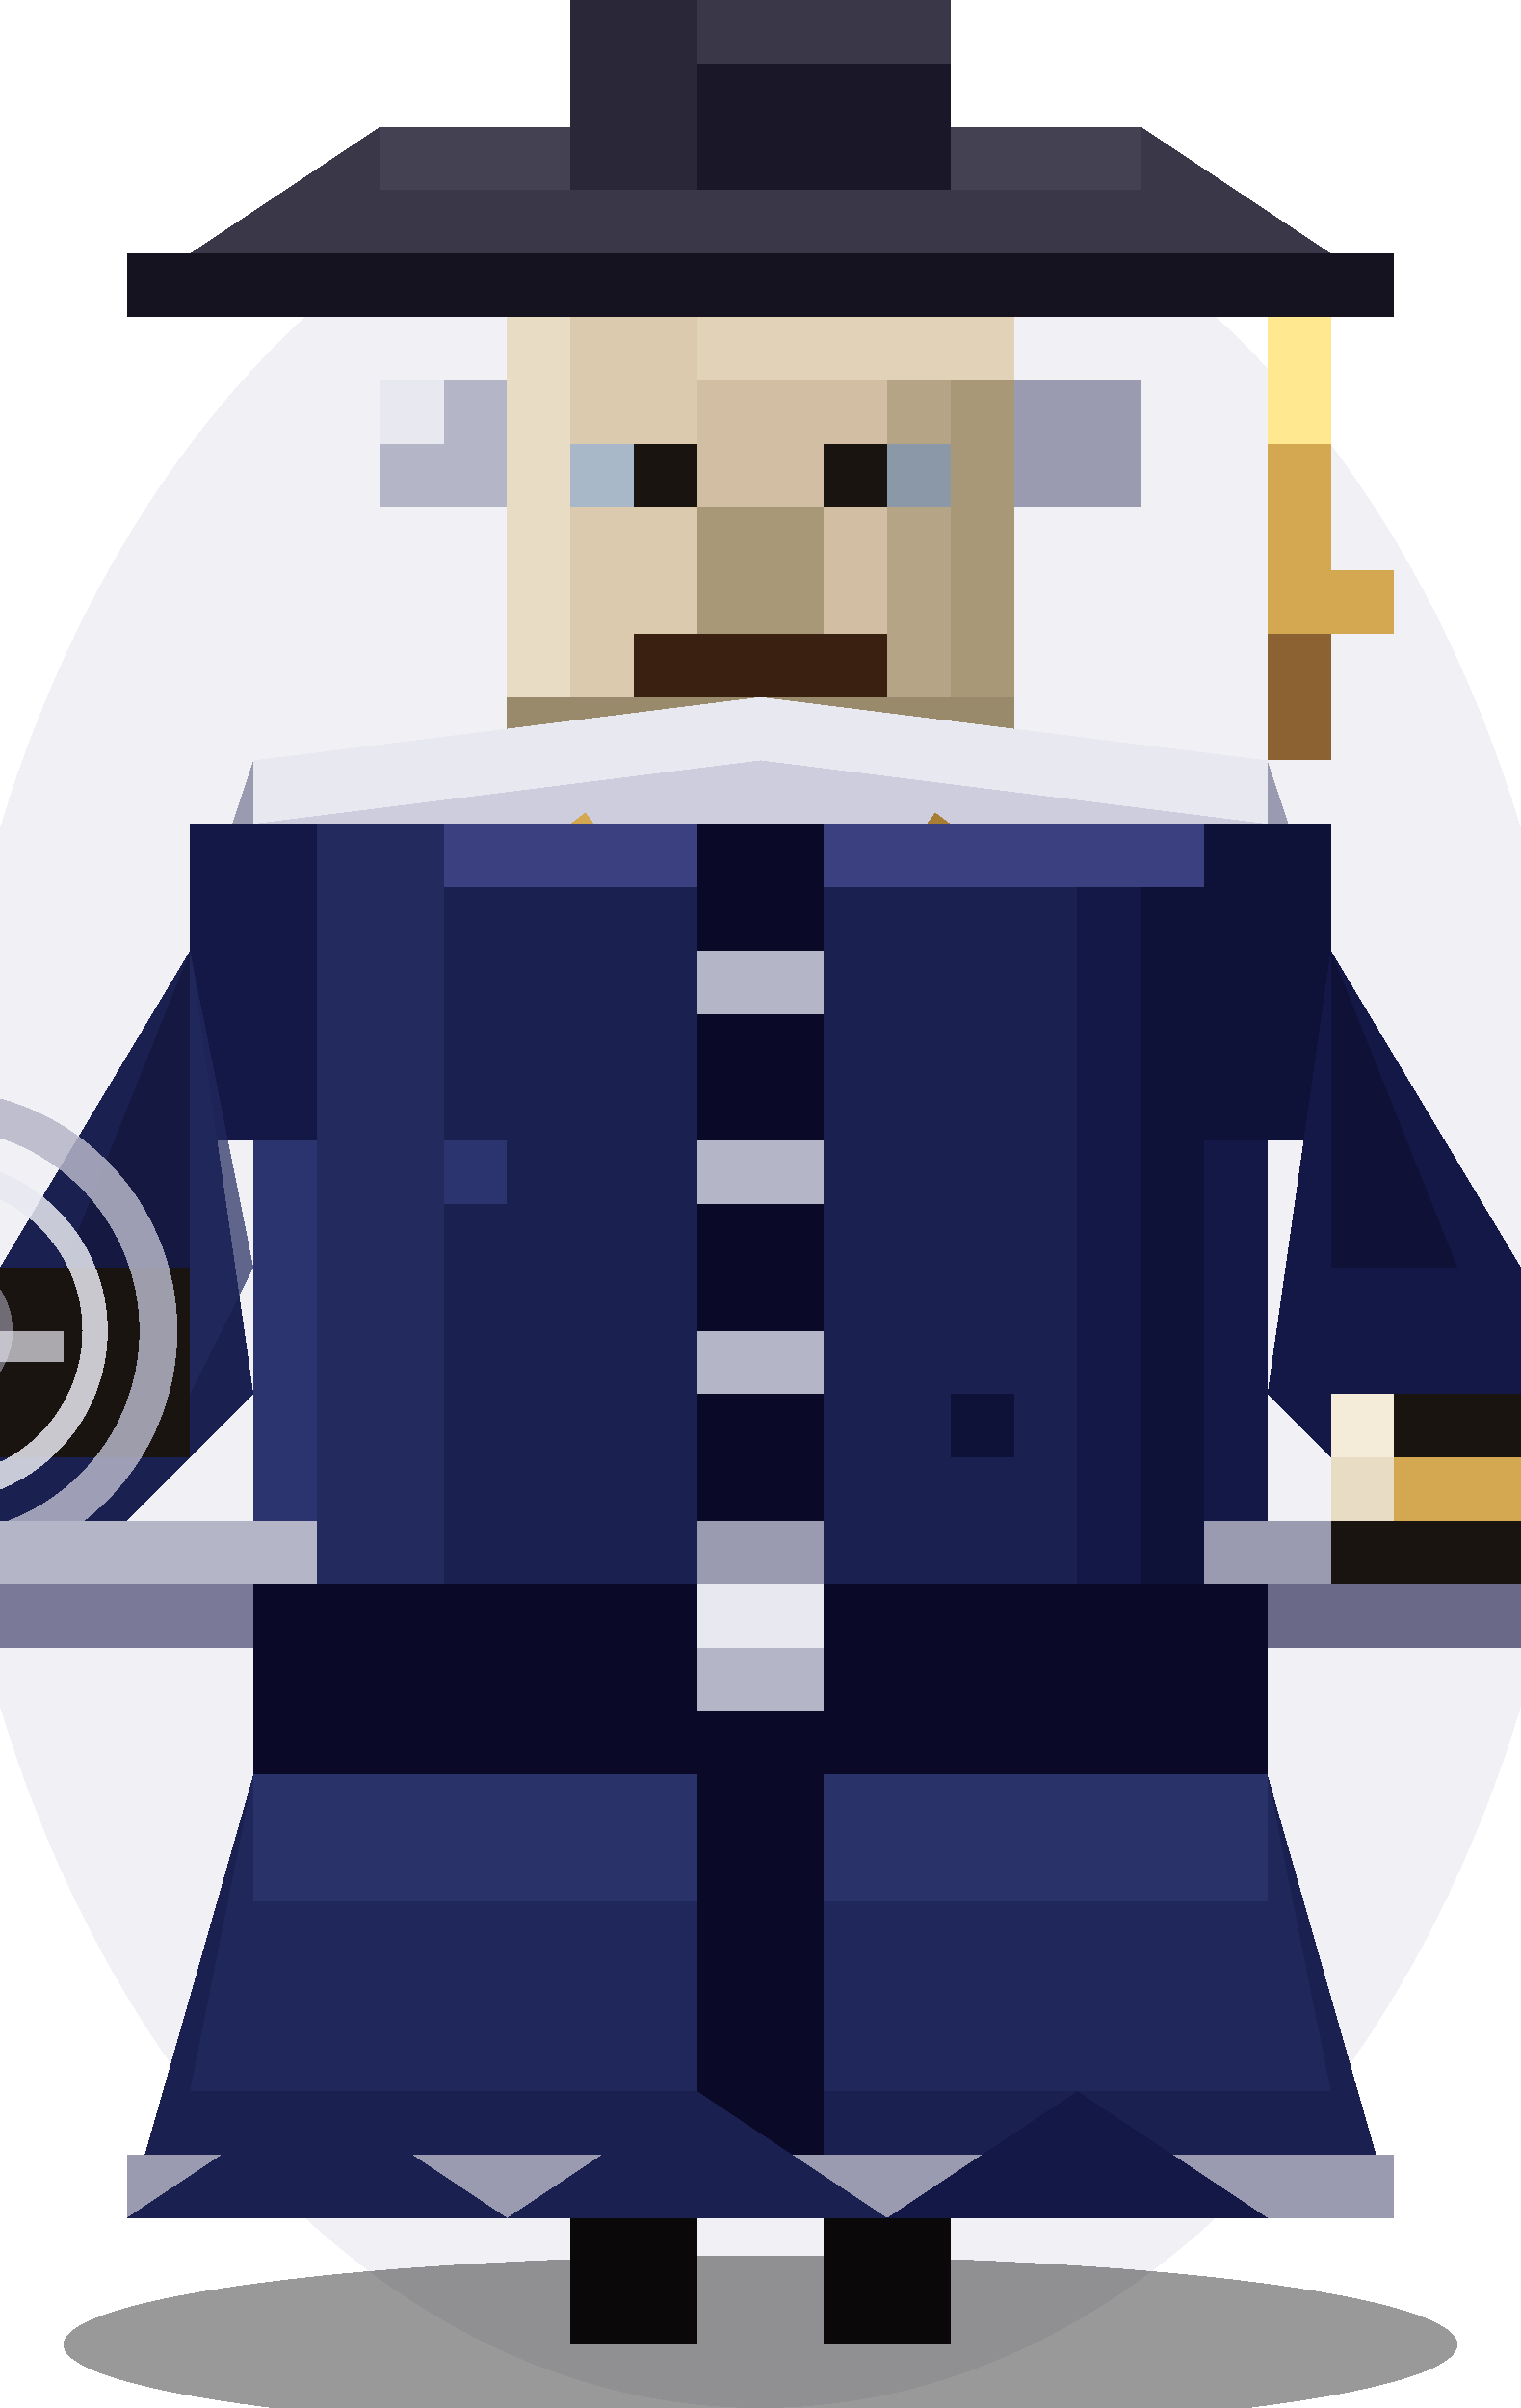
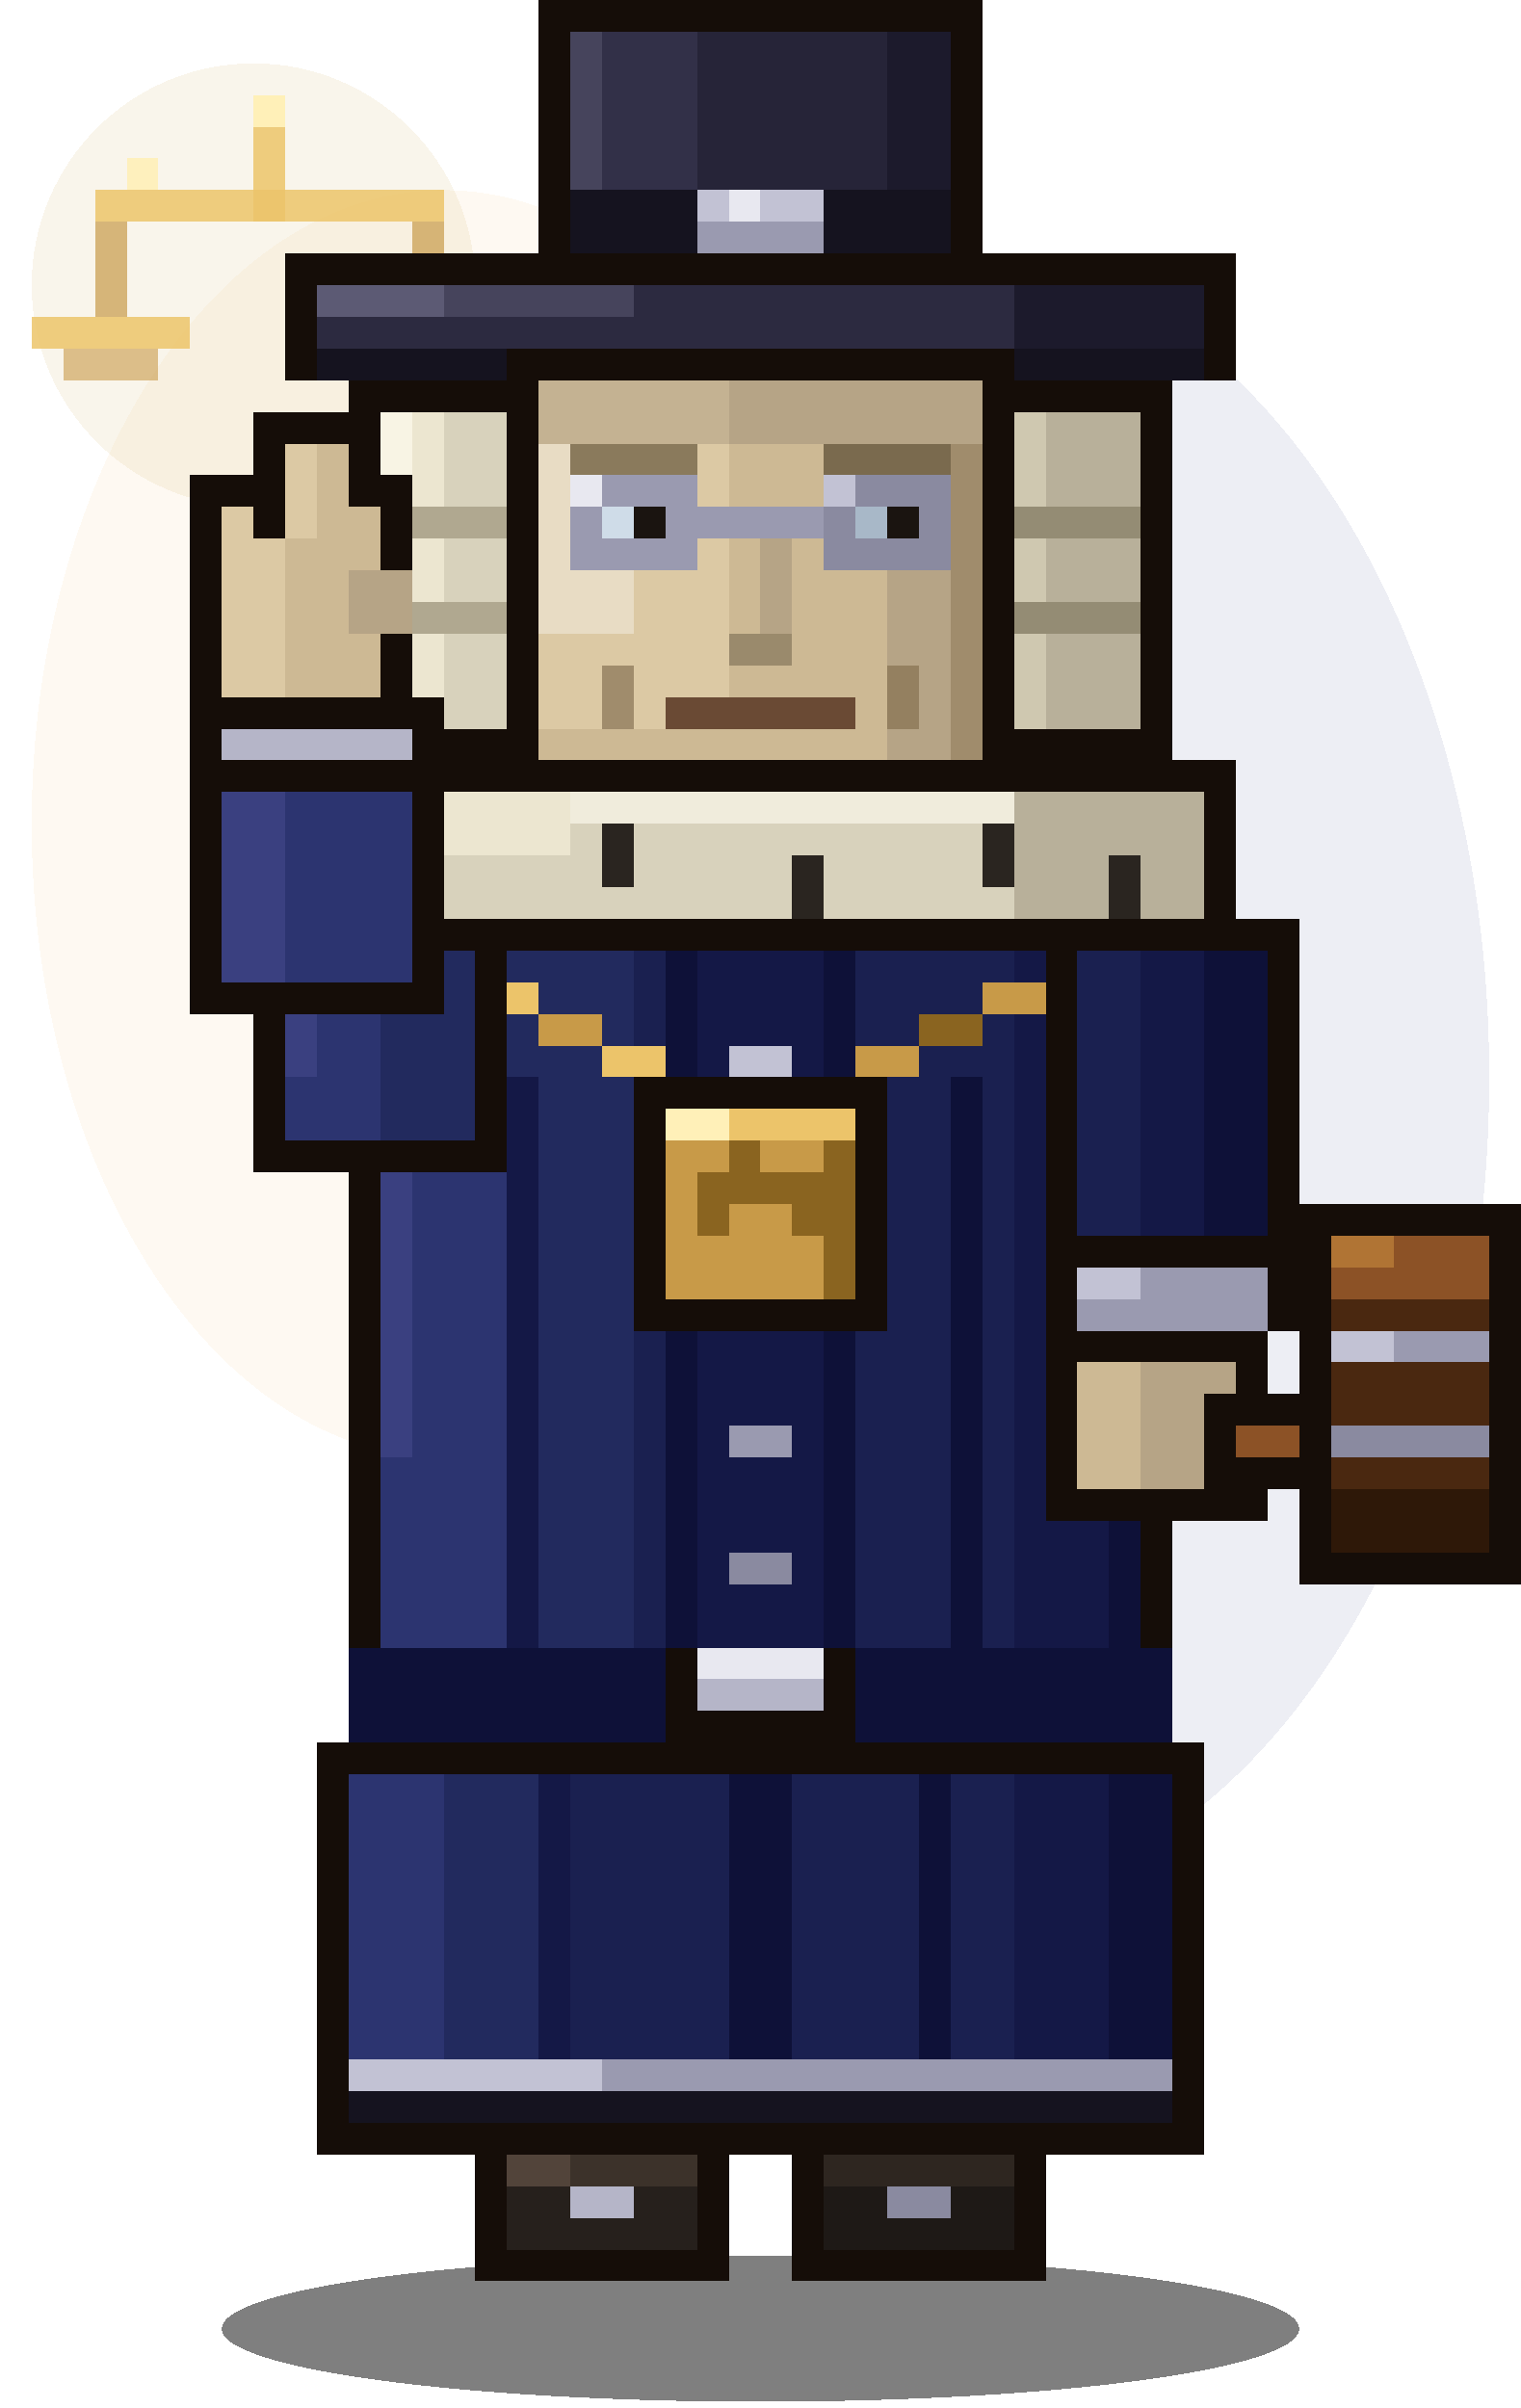
- <svg xmlns="http://www.w3.org/2000/svg" viewBox="0 0 24 38" shape-rendering="crispEdges" preserveAspectRatio="xMidYMax meet" aria-label="The Magistrate">
-   <ellipse cx="12" cy="20" rx="13" ry="18" fill="#3a4080" opacity="0.08" />
-   <ellipse cx="12" cy="37" rx="11" ry="1.4" fill="#000" opacity="0.4" />
-   <polygon points="6,2 18,2 22,5 2,5" fill="#2a2838" />
-   <polygon points="6,2 18,2 21,4 3,4" fill="#3a3848" />
-   <polygon points="6,2 18,2 18,3 6,3" fill="#4a4858" opacity="0.6" />
-   <rect x="2" y="4" width="20" height="1" fill="#15131f" />
-   <rect x="9" y="0" width="6" height="3" fill="#1a1828" />
-   <rect x="9" y="0" width="6" height="1" fill="#3a3848" />
-   <rect x="9" y="0" width="2" height="3" fill="#2a2838" />
-   <rect x="11" y="-2" width="2" height="2" fill="#8c6232" />
-   <circle cx="12" cy="-2" r="1.5" fill="#d4a850" />
-   <circle cx="12" cy="-2" r="0.7" fill="#ffe890" />
-   <rect x="20" y="5" width="1" height="4" fill="#d4a850" />
-   <rect x="20" y="5" width="1" height="2" fill="#ffe890" />
-   <rect x="20" y="9" width="2" height="1" fill="#d4a850" />
-   <rect x="20" y="10" width="1" height="2" fill="#8c6232" />
-   <rect x="8" y="5" width="8" height="7" fill="#d2bea2" />
-   <rect x="8" y="5" width="8" height="1" fill="#e2d2b8" />
-   <rect x="8" y="5" width="3" height="7" fill="#dccaae" />
-   <rect x="8" y="5" width="1" height="6" fill="#e8dcc4" />
-   <rect x="14" y="6" width="2" height="6" fill="#b6a486" />
-   <rect x="15" y="6" width="1" height="6" fill="#a89878" />
-   <rect x="8" y="11" width="8" height="1" fill="#9a8a6c" />
-   <rect x="6" y="6" width="2" height="2" fill="#b5b5c8" />
-   <rect x="16" y="6" width="2" height="2" fill="#9a9ab0" />
-   <rect x="6" y="6" width="1" height="1" fill="#e8e8f0" />
-   <rect x="9" y="7" width="2" height="1" fill="#1a1410" />
-   <rect x="13" y="7" width="2" height="1" fill="#1a1410" />
-   <rect x="9" y="7" width="1" height="1" fill="#a8b8c8" />
-   <rect x="14" y="7" width="1" height="1" fill="#8a98a8" />
-   <rect x="11" y="8" width="2" height="2" fill="#a89878" />
-   <rect x="10" y="10" width="4" height="1" fill="#3a2010" />
-   <polygon points="4,12 12,11 20,12 21,15 3,15" fill="#9a9ab0" />
-   <polygon points="4,12 12,11 20,12 20,13 4,13" fill="#e8e8f0" />
-   <polygon points="4,13 12,12 20,13 20,14 4,14" fill="#c2c2d4" opacity="0.7" />
-   <line x1="9" y1="13" x2="12" y2="17" stroke="#d4a850" stroke-width="0.6" />
-   <line x1="15" y1="13" x2="12" y2="17" stroke="#a87e34" stroke-width="0.6" />
-   <rect x="11" y="17" width="3" height="3" fill="#d4a850" />
-   <rect x="11" y="17" width="3" height="1" fill="#ffe890" />
-   <rect x="11" y="17" width="1" height="1" fill="#fff4c8" />
-   <rect x="12" y="18" width="1" height="1" fill="#5a3c1c" />
-   <rect x="4" y="13" width="16" height="15" fill="#1a2050" />
-   <rect x="4" y="13" width="16" height="1" fill="#3a4080" />
-   <rect x="4" y="13" width="3" height="15" fill="#222a5e" />
-   <rect x="4" y="13" width="1" height="15" fill="#2c3470" />
-   <rect x="17" y="14" width="3" height="14" fill="#141846" />
-   <rect x="18" y="14" width="1" height="14" fill="#0e1138" />
-   <rect x="11" y="13" width="2" height="15" fill="#0a0a28" />
-   <rect x="4" y="27" width="16" height="1" fill="#0a0a28" />
-   <rect x="7" y="18" width="1" height="1" fill="#2c3470" />
-   <rect x="15" y="22" width="1" height="1" fill="#0e1138" />
-   <rect x="11" y="15" width="2" height="1" fill="#b5b5c8" />
-   <rect x="11" y="18" width="2" height="1" fill="#b5b5c8" />
-   <rect x="11" y="21" width="2" height="1" fill="#b5b5c8" />
-   <rect x="11" y="24" width="2" height="1" fill="#9a9ab0" />
-   <rect x="3" y="13" width="2" height="5" fill="#141846" />
-   <rect x="19" y="13" width="2" height="5" fill="#0e1138" />
-   <polygon points="3,15 0,20 0,26 4,22" fill="#1a2050" />
-   <polygon points="3,15 1,20 3,22 4,20" fill="#222a5e" opacity="0.7" />
-   <polygon points="21,15 24,20 24,26 20,22" fill="#141846" />
-   <polygon points="3,15 1,20 3,20" fill="#0a0a28" opacity="0.5" />
-   <polygon points="21,15 23,20 21,20" fill="#0a0a28" opacity="0.5" />
-   <rect x="0" y="24" width="5" height="1" fill="#b5b5c8" />
-   <rect x="19" y="24" width="5" height="1" fill="#9a9ab0" />
-   <rect x="0" y="25" width="5" height="1" fill="#7a7a98" />
-   <rect x="19" y="25" width="5" height="1" fill="#6a6a88" />
-   <rect x="0" y="20" width="3" height="3" fill="#1a1410" />
-   <rect x="-1" y="20" width="1" height="3" fill="#1a1410" />
-   <polygon points="0,20 -2,18 -1,21" fill="#1a1410" />
-   <polygon points="0,23 -2,25 -1,22" fill="#1a1410" />
-   <circle cx="-1" cy="21" r="3.5" fill="none" stroke="#b5b5c8" stroke-width="0.6" opacity="0.85" />
-   <circle cx="-1" cy="21" r="2.5" fill="none" stroke="#e8e8f0" stroke-width="0.4" opacity="0.85" />
-   <circle cx="-1" cy="21" r="1.2" fill="#b5b5c8" opacity="0.55" />
-   <rect x="-3" y="21" width="4" height="0.5" fill="#e8e8f0" opacity="0.7" />
-   <rect x="-1" y="19" width="0.5" height="4" fill="#e8e8f0" opacity="0.7" />
-   <rect x="21" y="22" width="3" height="3" fill="#1a1410" />
-   <rect x="21" y="22" width="1" height="2" fill="#e8dcc4" />
-   <rect x="21" y="22" width="1" height="1" fill="#f4ecd8" />
-   <rect x="22" y="23" width="2" height="1" fill="#d4a850" />
-   <rect x="4" y="25" width="16" height="2" fill="#0a0a28" />
-   <rect x="11" y="25" width="2" height="2" fill="#b5b5c8" />
-   <rect x="11" y="25" width="2" height="1" fill="#e8e8f0" />
-   <polygon points="4,28 20,28 22,35 2,35" fill="#1a2050" />
-   <polygon points="4,28 20,28 21,33 3,33" fill="#222a5e" opacity="0.8" />
-   <polygon points="4,28 20,28 20,30 4,30" fill="#3a4080" opacity="0.4" />
-   <rect x="11" y="28" width="2" height="7" fill="#0a0a28" />
-   <rect x="2" y="34" width="20" height="1" fill="#9a9ab0" />
-   <polygon points="2,35 5,33 8,35" fill="#1a2050" />
-   <polygon points="8,35 11,33 14,35" fill="#1a2050" />
-   <polygon points="14,35 17,33 20,35" fill="#141846" />
-   <rect x="9" y="35" width="2" height="2" fill="#0a0808" />
-   <rect x="13" y="35" width="2" height="2" fill="#0a0808" />
+ <svg xmlns="http://www.w3.org/2000/svg" viewBox="0 0 48 76" shape-rendering="crispEdges" preserveAspectRatio="xMidYMax meet" aria-label="The Magistrate">
+   <ellipse cx="30" cy="34" rx="17" ry="26" fill="#3a4080" opacity="0.09" />
+   <ellipse cx="14" cy="26" rx="13" ry="20" fill="#e8a020" opacity="0.06" />
+   <ellipse cx="24" cy="73.5" rx="17" ry="2.3" fill="#000" opacity="0.5" />
+   <ellipse cx="8" cy="9" rx="7" ry="7" fill="#d4b062" opacity="0.13" />
+   <rect x="3" y="6" width="11" height="1" fill="#ecc46a" opacity="0.85" />
+   <rect x="8" y="4" width="1" height="3" fill="#ecc46a" opacity="0.85" />
+   <rect x="8" y="3" width="1" height="1" fill="#fff0b8" />
+   <rect x="3" y="7" width="1" height="3" fill="#c89a48" opacity="0.7" />
+   <rect x="13" y="7" width="1" height="3" fill="#c89a48" opacity="0.7" />
+   <rect x="1" y="10" width="5" height="1" fill="#ecc46a" opacity="0.85" />
+   <rect x="11" y="10" width="5" height="1" fill="#ecc46a" opacity="0.85" />
+   <rect x="2" y="11" width="3" height="1" fill="#c89a48" opacity="0.6" />
+   <rect x="12" y="11" width="3" height="1" fill="#c89a48" opacity="0.6" />
+   <rect x="4" y="5" width="1" height="1" fill="#fff0b8" opacity="0.9" />
+   <rect x="12" y="8" width="1" height="1" fill="#fff0b8" opacity="0.7" />
+   <rect x="17" y="0" width="14" height="8" fill="#150d08" />
+   <rect x="18" y="1" width="12" height="7" fill="#262438" />
+   <rect x="18" y="1" width="4" height="7" fill="#323048" />
+   <rect x="18" y="1" width="1" height="7" fill="#46445c" />
+   <rect x="28" y="1" width="2" height="7" fill="#1c1a2c" />
+   <rect x="18" y="6" width="12" height="2" fill="#15131f" />
+   <rect x="22" y="6" width="4" height="2" fill="#9a9ab0" />
+   <rect x="22" y="6" width="4" height="1" fill="#c2c2d4" />
+   <rect x="23" y="6" width="1" height="1" fill="#e8e8f0" />
+   <rect x="9" y="8" width="30" height="4" fill="#150d08" />
+   <rect x="10" y="9" width="28" height="2" fill="#2c2a40" />
+   <rect x="10" y="9" width="10" height="1" fill="#46445c" />
+   <rect x="10" y="9" width="4" height="1" fill="#5c5a74" />
+   <rect x="32" y="9" width="6" height="2" fill="#1c1a2c" />
+   <rect x="10" y="11" width="28" height="1" fill="#15131f" />
+   <rect x="11" y="12" width="6" height="12" fill="#150d08" />
+   <rect x="12" y="13" width="4" height="10" fill="#d8d2bc" />
+   <rect x="12" y="13" width="2" height="10" fill="#ece6d0" />
+   <rect x="12" y="13" width="1" height="6" fill="#f8f4e4" />
+   <rect x="12" y="16" width="4" height="1" fill="#b0a890" />
+   <rect x="12" y="19" width="4" height="1" fill="#b0a890" />
+   <rect x="31" y="12" width="6" height="12" fill="#150d08" />
+   <rect x="32" y="13" width="4" height="10" fill="#b8b09a" />
+   <rect x="32" y="13" width="1" height="10" fill="#cfc8b0" />
+   <rect x="32" y="16" width="4" height="1" fill="#948c74" />
+   <rect x="32" y="19" width="4" height="1" fill="#948c74" />
+   <rect x="16" y="11" width="16" height="13" fill="#150d08" />
+   <rect x="17" y="12" width="14" height="12" fill="#cdb994" />
+   <rect x="17" y="12" width="6" height="11" fill="#dcc9a4" />
+   <rect x="17" y="12" width="3" height="8" fill="#e8dcc4" />
+   <rect x="28" y="12" width="3" height="12" fill="#b6a486" />
+   <rect x="30" y="12" width="1" height="12" fill="#a08c6c" />
+   <rect x="17" y="12" width="14" height="2" fill="#b6a486" />
+   <rect x="17" y="12" width="6" height="2" fill="#c4b292" />
+   <rect x="18" y="14" width="4" height="1" fill="#8a7a5c" />
+   <rect x="26" y="14" width="4" height="1" fill="#7a6a4e" />
+   <rect x="18" y="15" width="4" height="3" fill="#9a9ab0" />
+   <rect x="26" y="15" width="4" height="3" fill="#8a8aa0" />
+   <rect x="19" y="16" width="2" height="1" fill="#1a1410" />
+   <rect x="27" y="16" width="2" height="1" fill="#1a1410" />
+   <rect x="19" y="16" width="1" height="1" fill="#cfdce8" />
+   <rect x="27" y="16" width="1" height="1" fill="#a8b8c8" />
+   <rect x="22" y="16" width="4" height="1" fill="#9a9ab0" />
+   <rect x="18" y="15" width="1" height="1" fill="#e8e8f0" />
+   <rect x="26" y="15" width="1" height="1" fill="#c2c2d4" />
+   <rect x="23" y="17" width="2" height="3" fill="#b6a486" />
+   <rect x="23" y="17" width="1" height="3" fill="#cdb994" />
+   <rect x="23" y="20" width="2" height="1" fill="#9a8a6c" />
+   <rect x="21" y="22" width="6" height="1" fill="#6a4a34" />
+   <rect x="19" y="21" width="1" height="2" fill="#a08c6c" />
+   <rect x="28" y="21" width="1" height="2" fill="#948060" />
+   <rect x="9" y="24" width="30" height="6" fill="#150d08" />
+   <rect x="10" y="25" width="28" height="4" fill="#d8d2bc" />
+   <rect x="10" y="25" width="28" height="1" fill="#f0ecdc" />
+   <rect x="10" y="25" width="8" height="2" fill="#ece6d0" />
+   <rect x="32" y="25" width="6" height="4" fill="#b8b09a" />
+   <rect x="13" y="27" width="1" height="2" fill="#2a2520" />
+   <rect x="19" y="26" width="1" height="2" fill="#2a2520" />
+   <rect x="25" y="27" width="1" height="2" fill="#2a2520" />
+   <rect x="31" y="26" width="1" height="2" fill="#2a2520" />
+   <rect x="35" y="27" width="1" height="2" fill="#2a2520" />
+   <rect x="11" y="29" width="26" height="25" fill="#150d08" />
+   <rect x="12" y="30" width="24" height="24" fill="#1a2050" />
+   <rect x="12" y="30" width="8" height="24" fill="#222a5e" />
+   <rect x="12" y="30" width="4" height="22" fill="#2c3470" />
+   <rect x="12" y="30" width="1" height="16" fill="#3a4080" />
+   <rect x="32" y="30" width="4" height="24" fill="#141846" />
+   <rect x="35" y="30" width="1" height="24" fill="#0e1138" />
+   <rect x="21" y="30" width="6" height="24" fill="#141846" />
+   <rect x="21" y="30" width="1" height="24" fill="#0e1138" />
+   <rect x="26" y="30" width="1" height="24" fill="#0e1138" />
+   <rect x="23" y="33" width="2" height="1" fill="#c2c2d4" />
+   <rect x="23" y="37" width="2" height="1" fill="#b5b5c8" />
+   <rect x="23" y="41" width="2" height="1" fill="#9a9ab0" />
+   <rect x="23" y="45" width="2" height="1" fill="#9a9ab0" />
+   <rect x="23" y="49" width="2" height="1" fill="#8a8aa0" />
+   <rect x="16" y="34" width="1" height="18" fill="#141846" />
+   <rect x="30" y="34" width="1" height="18" fill="#0e1138" />
+   <rect x="13" y="30" width="2" height="1" fill="#c89a48" />
+   <rect x="15" y="31" width="2" height="1" fill="#ecc46a" />
+   <rect x="17" y="32" width="2" height="1" fill="#c89a48" />
+   <rect x="19" y="33" width="2" height="1" fill="#ecc46a" />
+   <rect x="33" y="30" width="2" height="1" fill="#8a6420" />
+   <rect x="31" y="31" width="2" height="1" fill="#c89a48" />
+   <rect x="29" y="32" width="2" height="1" fill="#8a6420" />
+   <rect x="27" y="33" width="2" height="1" fill="#c89a48" />
+   <rect x="20" y="34" width="8" height="8" fill="#150d08" />
+   <rect x="21" y="35" width="6" height="6" fill="#c89a48" />
+   <rect x="21" y="35" width="6" height="1" fill="#ecc46a" />
+   <rect x="21" y="35" width="2" height="1" fill="#fff0b8" />
+   <rect x="26" y="36" width="1" height="5" fill="#8a6420" />
+   <rect x="22" y="37" width="4" height="1" fill="#8a6420" />
+   <rect x="23" y="36" width="1" height="1" fill="#8a6420" />
+   <rect x="22" y="38" width="1" height="1" fill="#8a6420" />
+   <rect x="25" y="38" width="1" height="1" fill="#8a6420" />
+   <rect x="8" y="29" width="8" height="8" fill="#150d08" />
+   <rect x="9" y="30" width="6" height="6" fill="#222a5e" />
+   <rect x="9" y="30" width="3" height="6" fill="#2c3470" />
+   <rect x="9" y="30" width="1" height="4" fill="#3a4080" />
+   <rect x="6" y="24" width="8" height="8" fill="#150d08" />
+   <rect x="7" y="25" width="6" height="6" fill="#2c3470" />
+   <rect x="7" y="25" width="2" height="6" fill="#3a4080" />
+   <rect x="6" y="22" width="8" height="3" fill="#150d08" />
+   <rect x="7" y="22" width="6" height="2" fill="#b5b5c8" />
+   <rect x="7" y="22" width="3" height="1" fill="#e8e8f0" />
+   <rect x="6" y="15" width="7" height="8" fill="#150d08" />
+   <rect x="7" y="16" width="5" height="6" fill="#cdb994" />
+   <rect x="7" y="16" width="2" height="6" fill="#dcc9a4" />
+   <rect x="8" y="13" width="3" height="4" fill="#150d08" />
+   <rect x="9" y="14" width="1" height="3" fill="#dcc9a4" />
+   <rect x="10" y="14" width="1" height="3" fill="#cdb994" />
+   <rect x="11" y="18" width="2" height="2" fill="#b6a486" />
+   <rect x="33" y="29" width="8" height="12" fill="#150d08" />
+   <rect x="34" y="30" width="6" height="10" fill="#141846" />
+   <rect x="34" y="30" width="2" height="10" fill="#1a2050" />
+   <rect x="38" y="30" width="2" height="10" fill="#0e1138" />
+   <rect x="33" y="39" width="8" height="3" fill="#150d08" />
+   <rect x="34" y="40" width="6" height="2" fill="#9a9ab0" />
+   <rect x="34" y="40" width="2" height="1" fill="#c2c2d4" />
+   <rect x="33" y="42" width="7" height="6" fill="#150d08" />
+   <rect x="34" y="43" width="5" height="4" fill="#b6a486" />
+   <rect x="34" y="43" width="2" height="4" fill="#cdb994" />
+   <rect x="38" y="44" width="6" height="3" fill="#150d08" />
+   <rect x="39" y="45" width="5" height="1" fill="#6a3a1a" />
+   <rect x="39" y="45" width="2" height="1" fill="#8c5226" />
+   <rect x="41" y="38" width="7" height="12" fill="#150d08" />
+   <rect x="42" y="39" width="5" height="10" fill="#4a2810" />
+   <rect x="42" y="39" width="5" height="2" fill="#8c5226" />
+   <rect x="42" y="39" width="2" height="1" fill="#b07434" />
+   <rect x="42" y="47" width="5" height="2" fill="#2e1808" />
+   <rect x="42" y="42" width="5" height="1" fill="#9a9ab0" />
+   <rect x="42" y="42" width="2" height="1" fill="#c2c2d4" />
+   <rect x="42" y="45" width="5" height="1" fill="#8a8aa0" />
+   <rect x="11" y="52" width="26" height="3" fill="#0e1138" />
+   <rect x="21" y="52" width="6" height="3" fill="#150d08" />
+   <rect x="22" y="52" width="4" height="2" fill="#b5b5c8" />
+   <rect x="22" y="52" width="4" height="1" fill="#e8e8f0" />
+   <rect x="10" y="55" width="28" height="13" fill="#150d08" />
+   <rect x="11" y="56" width="26" height="11" fill="#1a2050" />
+   <rect x="11" y="56" width="7" height="11" fill="#222a5e" />
+   <rect x="11" y="56" width="3" height="11" fill="#2c3470" />
+   <rect x="32" y="56" width="5" height="11" fill="#141846" />
+   <rect x="35" y="56" width="2" height="11" fill="#0e1138" />
+   <rect x="17" y="56" width="1" height="11" fill="#141846" />
+   <rect x="23" y="56" width="2" height="11" fill="#0e1138" />
+   <rect x="29" y="56" width="1" height="11" fill="#0e1138" />
+   <rect x="11" y="65" width="26" height="1" fill="#9a9ab0" />
+   <rect x="11" y="65" width="8" height="1" fill="#c2c2d4" />
+   <rect x="11" y="66" width="26" height="1" fill="#15131f" />
+   <rect x="15" y="67" width="8" height="5" fill="#150d08" />
+   <rect x="16" y="68" width="6" height="3" fill="#26201c" />
+   <rect x="16" y="68" width="6" height="1" fill="#3c322a" />
+   <rect x="16" y="68" width="2" height="1" fill="#52443a" />
+   <rect x="18" y="69" width="2" height="1" fill="#b5b5c8" />
+   <rect x="25" y="67" width="8" height="5" fill="#150d08" />
+   <rect x="26" y="68" width="6" height="3" fill="#1e1916" />
+   <rect x="26" y="68" width="6" height="1" fill="#2e2620" />
+   <rect x="28" y="69" width="2" height="1" fill="#8a8aa0" />
</svg>
